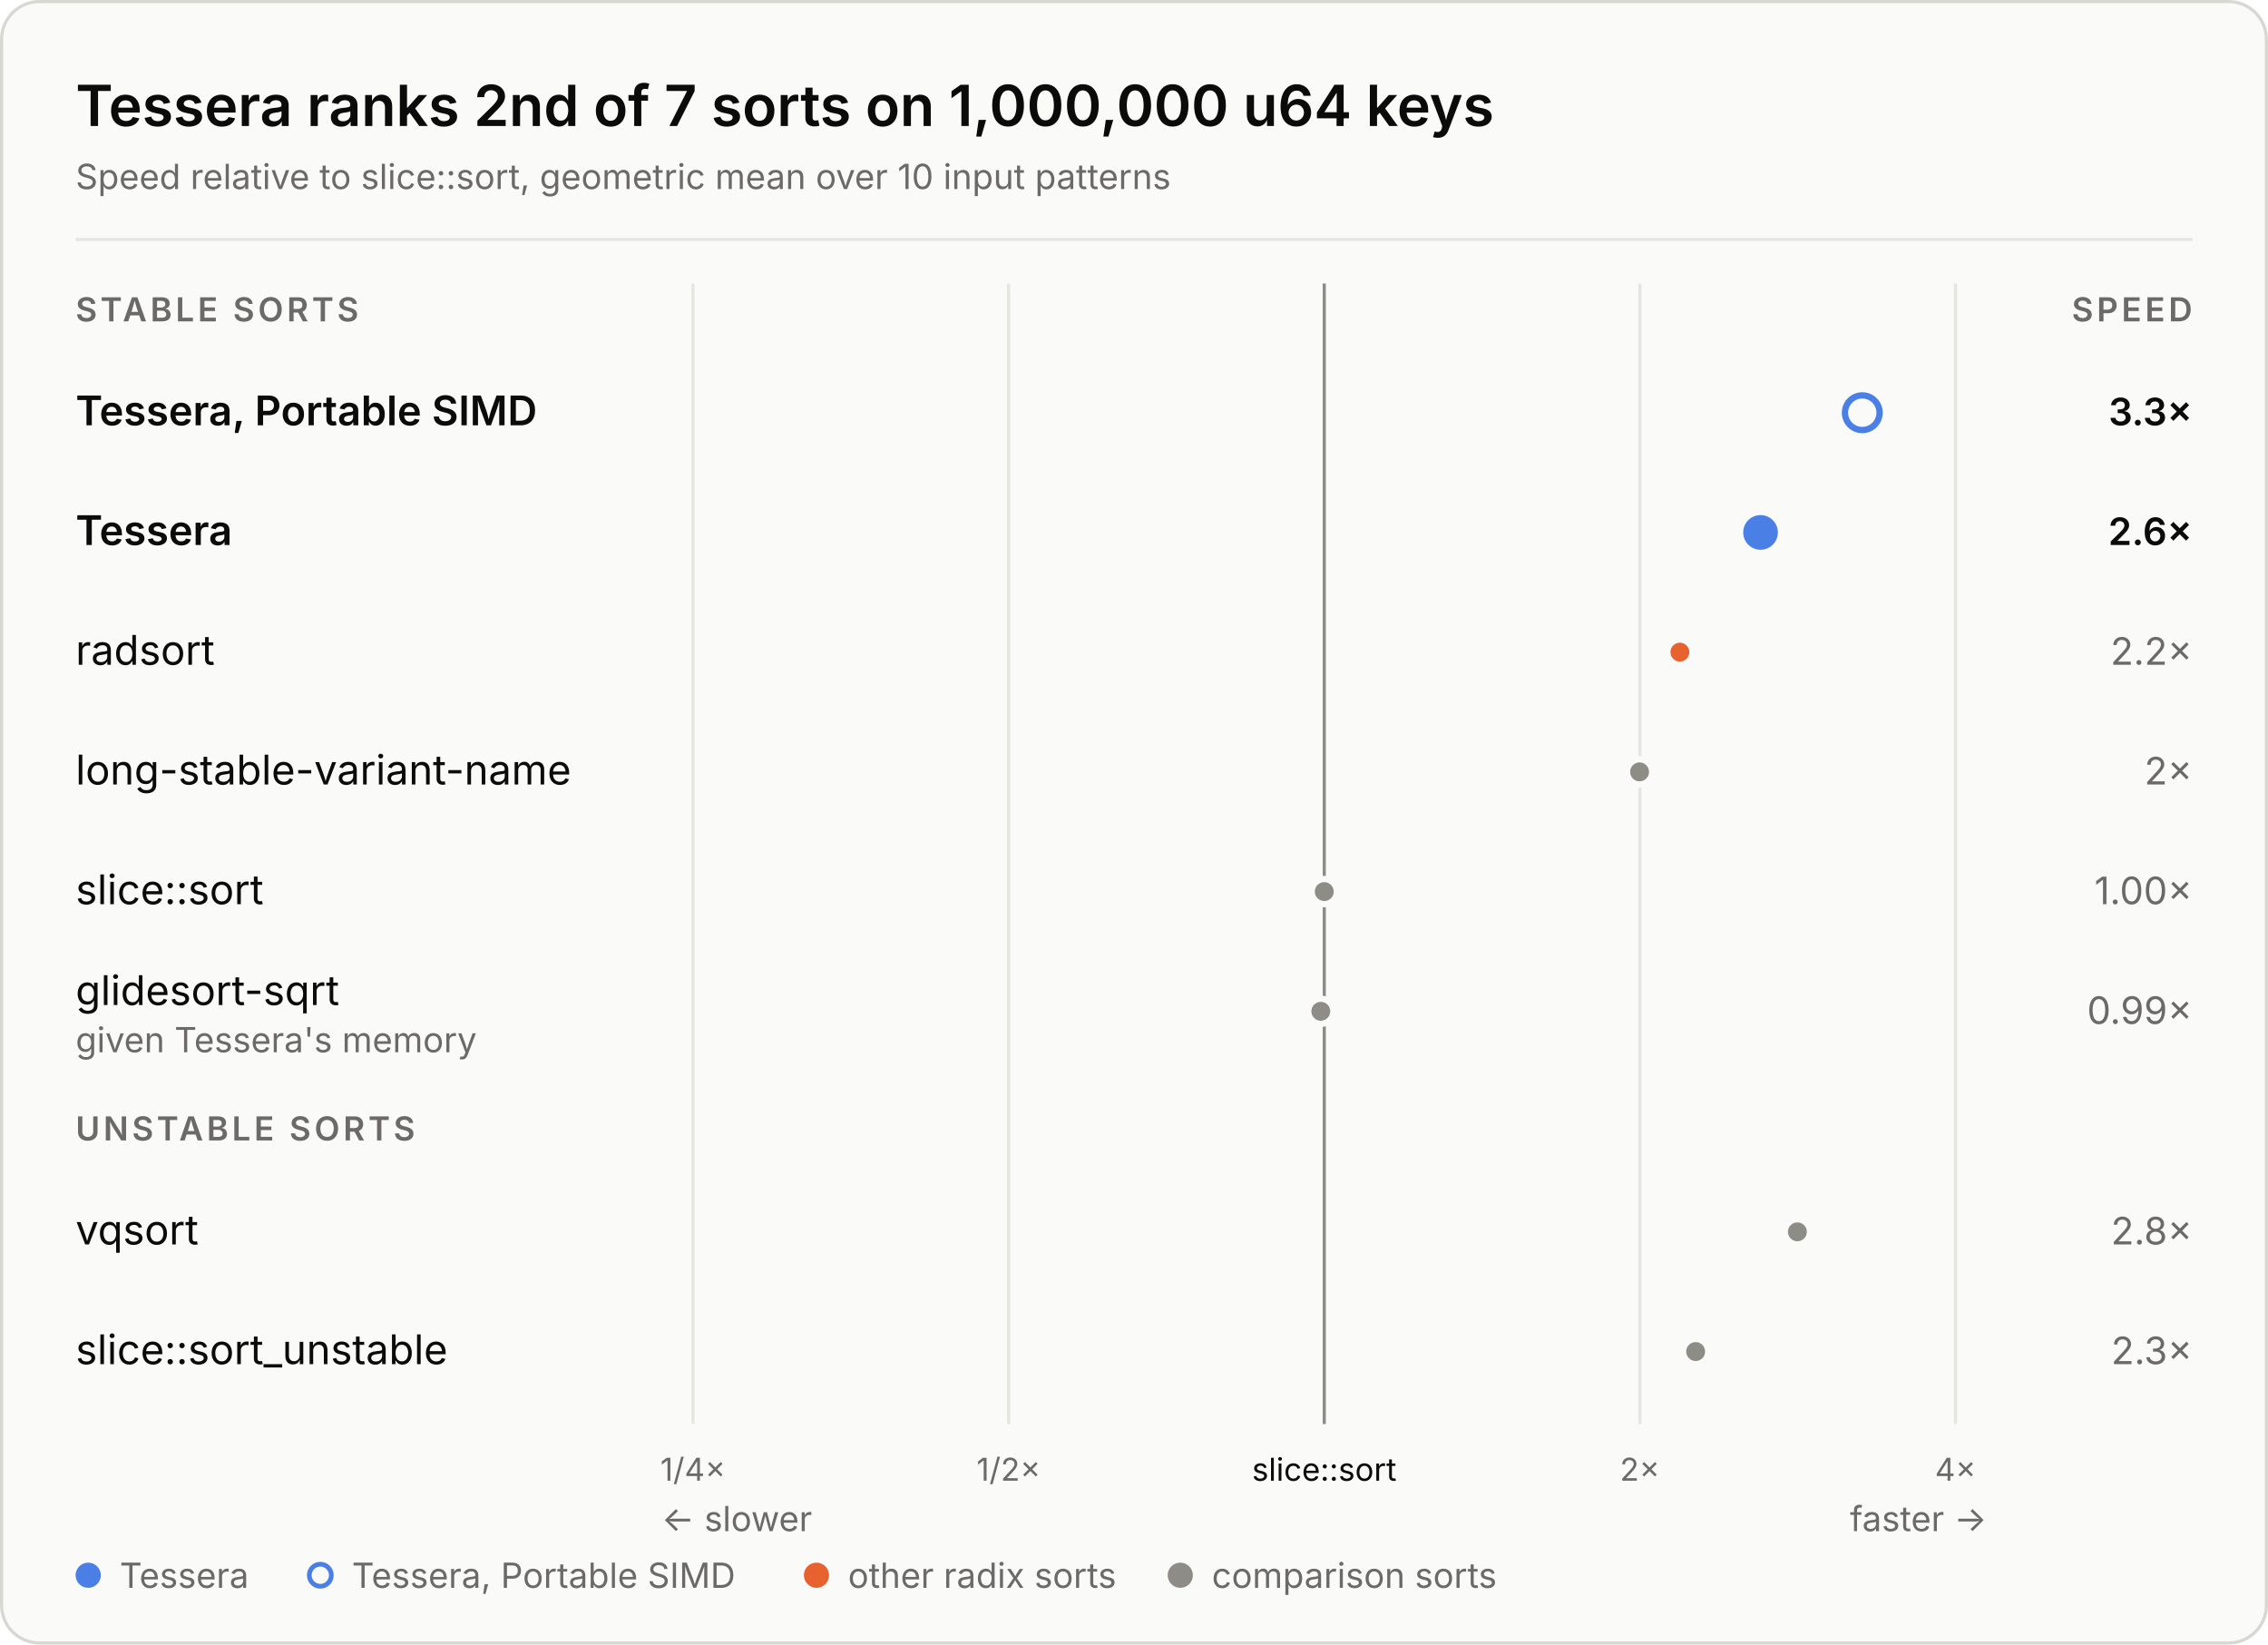
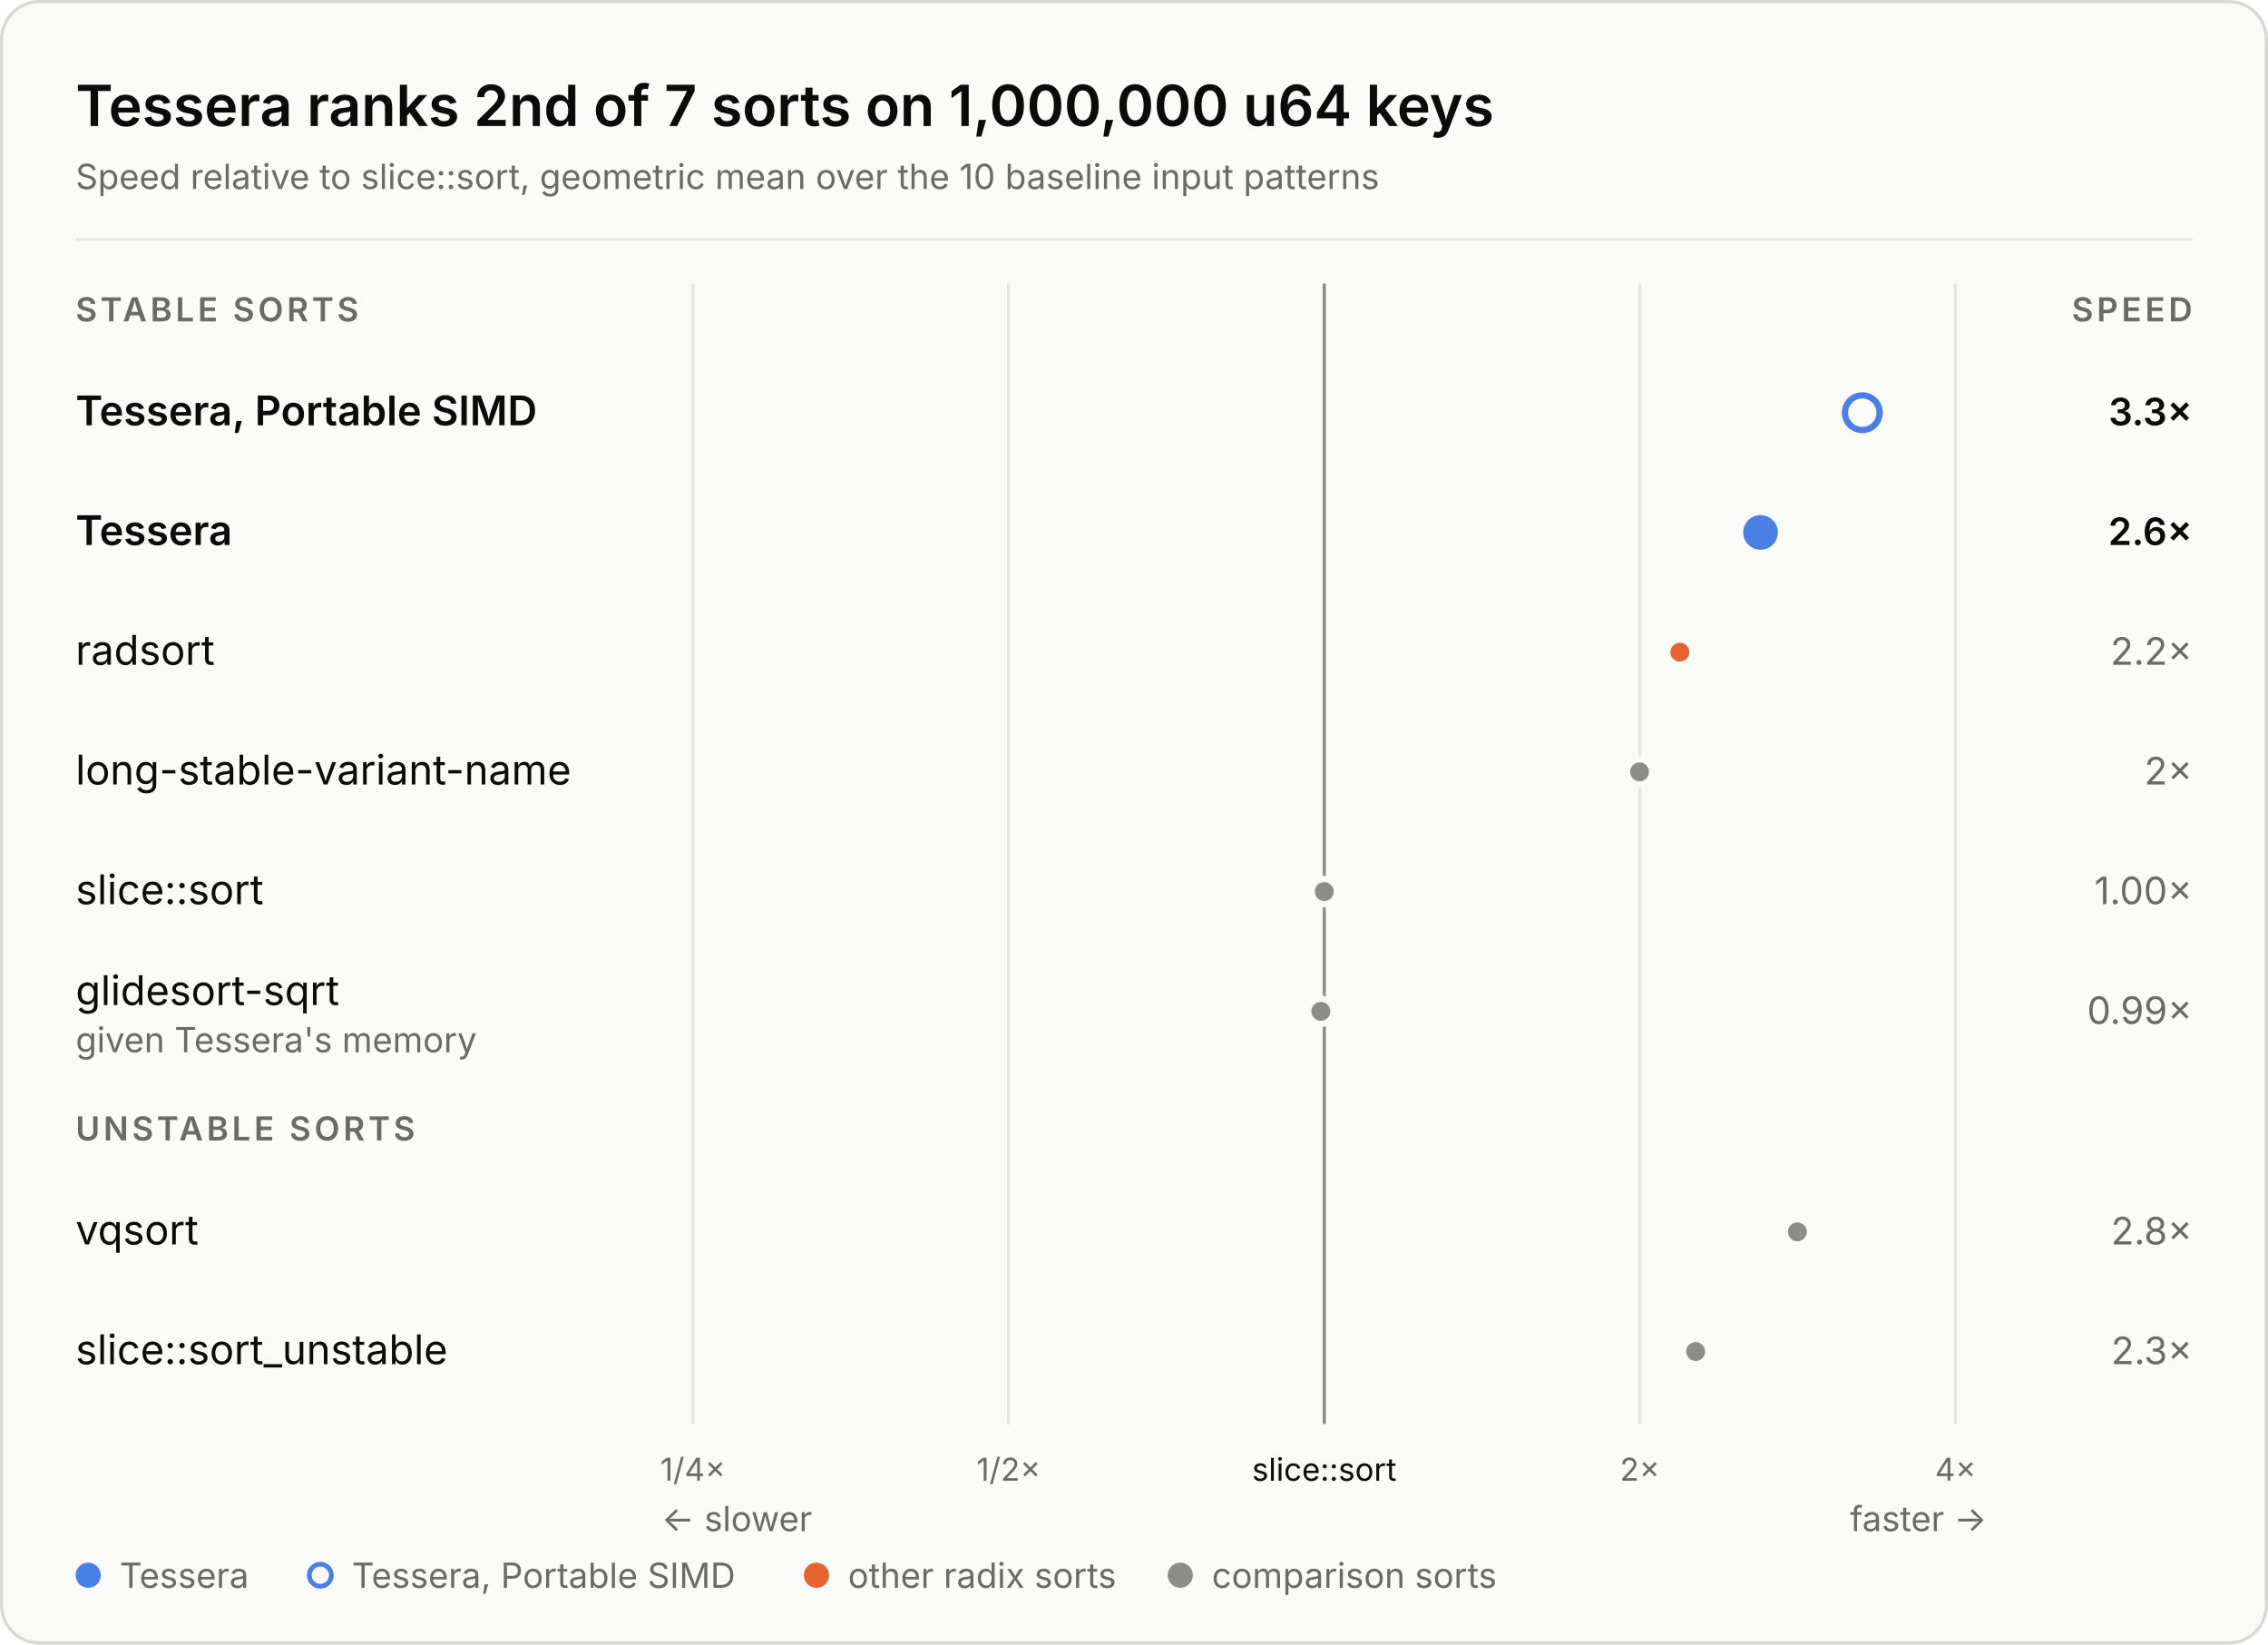
<svg xmlns="http://www.w3.org/2000/svg" viewBox="0 0 720 522" width="720" height="522" role="img" aria-labelledby="t d">
  <style>
  .panel { fill: #fafaf8; stroke: #d8d7d2; } .ring { stroke: #fafaf8; }
  .ink { fill: #0b0b0b; } .muted { fill: #6b6a66; } .rule { stroke: #e6e5e0; } .axis { stroke: #8d8c86; }
  .tag { fill: none; stroke: #c9c8c2; }
  .slower { fill: #e8622f; } .faster { fill: #4a80e6; }
  .stem-slower { stroke: #e8622f; } .stem-faster { stroke: #4a80e6; }
  .within { fill: #fafaf8; stroke: #8d8c86; }
  text { font-family: Inter, -apple-system, BlinkMacSystemFont, "Segoe UI", Helvetica, Arial, sans-serif; font-size: 13px; font-feature-settings: "tnum", "cv11"; }
  .val { font-size: 12px; } .sub { font-size: 11px; } .tiny { font-size: 10px; } .strong { font-weight: 600; }
  .hero { font-size: 28px; font-weight: 600; letter-spacing: -0.6px; font-feature-settings: "pnum"; }
  .stat { font-size: 18px; font-weight: 600; }
  .caps { font-size: 10.5px; font-weight: 600; letter-spacing: 1.1px; }
  @media (prefers-color-scheme: dark) {
    .panel { fill: #1e1e1d; stroke: #3a3a37; } .ring { stroke: #1e1e1d; }
    .ink { fill: #e8e7e3; } .muted { fill: #a3a29b; } .rule { stroke: #30302e; } .axis { stroke: #6f6e69; }
    .tag { stroke: #4a4a46; }
    .within { fill: #1e1e1d; stroke: #6f6e69; }
  }
</style>
  <style>
  .tessera { fill: #4a80e6; } .radix { fill: #e8622f; } .comparison { fill: #8d8c86; }
  .edge-tessera { stroke: #4a80e6; } .edge-radix { stroke: #e8622f; } .edge-comparison { stroke: #8d8c86; }
</style>
  <rect class="panel" x="0.5" y="0.5" width="719" height="521" rx="12" />
  <text class="ink stat" x="24.0" y="40.0">Tessera ranks 2nd of 7 sorts on 1,000,000 u64 keys</text>
-   <text class="muted sub" x="24.0" y="60.0">Speed relative to slice::sort, geometric mean over 10 input patterns</text>
+   <text class="muted sub" x="24.0" y="60.0">Speed relative to slice::sort, geometric mean over the 10 baseline input patterns</text>
  <line class="rule" x1="24" x2="696" y1="76" y2="76" stroke-width="1" />
  <line class="axis" x1="420.4" x2="420.4" y1="90" y2="452" stroke-width="1" />
  <text class="ink tiny" x="420.4" y="470.0" text-anchor="middle">slice::sort</text>
  <line class="rule" x1="520.6" x2="520.6" y1="90" y2="452" stroke-width="1" />
  <text class="muted tiny" x="520.6" y="470.0" text-anchor="middle">2×</text>
  <line class="rule" x1="320.2" x2="320.2" y1="90" y2="452" stroke-width="1" />
  <text class="muted tiny" x="320.2" y="470.0" text-anchor="middle">1/2×</text>
  <line class="rule" x1="620.8" x2="620.8" y1="90" y2="452" stroke-width="1" />
  <text class="muted tiny" x="620.8" y="470.0" text-anchor="middle">4×</text>
  <line class="rule" x1="220.0" x2="220.0" y1="90" y2="452" stroke-width="1" />
  <text class="muted tiny" x="220.0" y="470.0" text-anchor="middle">1/4×</text>
  <text class="muted sub" x="210.0" y="486.0">← slower</text>
  <text class="muted sub" x="630.8" y="486.0" text-anchor="end">faster →</text>
  <text class="caps muted" x="696.0" y="102.0" text-anchor="end">SPEED</text>
  <text class="caps muted" x="24.0" y="102.0">STABLE SORTS</text>
  <text class="ink strong" x="24.0" y="135.0">Tessera, Portable SIMD</text>
  <circle class="ring" cx="591.2" cy="131" r="5.5" fill="none" stroke-width="4" />
  <circle class="edge-tessera" cx="591.2" cy="131" r="5.5" fill="none" stroke-width="2" />
  <text class="val ink strong" x="696.0" y="135.0" text-anchor="end">3.3×</text>
  <text class="ink strong" x="24.0" y="173.0">Tessera</text>
  <circle class="tessera ring" cx="558.9" cy="169" r="6.5" stroke-width="2" />
  <text class="val ink strong" x="696.0" y="173.0" text-anchor="end">2.6×</text>
  <text class="ink" x="24.0" y="211.0">radsort</text>
  <circle class="radix ring" cx="533.3" cy="207" r="4" stroke-width="2" />
  <text class="val muted" x="696.0" y="211.0" text-anchor="end">2.2×</text>
  <text class="ink" x="24.0" y="249.0">long-stable-variant-name</text>
  <circle class="comparison ring" cx="520.5" cy="245" r="4" stroke-width="2" />
  <text class="val muted" x="696.0" y="249.0" text-anchor="end">2×</text>
  <text class="ink" x="24.0" y="287.0">slice::sort</text>
  <circle class="comparison ring" cx="420.4" cy="283" r="4" stroke-width="2" />
  <text class="val muted" x="696.0" y="287.0" text-anchor="end">1.00×</text>
  <text class="ink" x="24.0" y="319.0">glidesort-sqrt</text>
  <text class="muted sub" x="24.0" y="334.0">given Tessera's memory</text>
  <circle class="comparison ring" cx="419.3" cy="321" r="4" stroke-width="2" />
  <text class="val muted" x="696.0" y="325.0" text-anchor="end">0.99×</text>
  <text class="caps muted" x="24.0" y="362.0">UNSTABLE SORTS</text>
  <text class="ink" x="24.0" y="395.0">vqsort</text>
  <circle class="comparison ring" cx="570.6" cy="391" r="4" stroke-width="2" />
  <text class="val muted" x="696.0" y="395.0" text-anchor="end">2.8×</text>
  <text class="ink" x="24.0" y="433.0">slice::sort_unstable</text>
  <circle class="comparison ring" cx="538.3" cy="429" r="4" stroke-width="2" />
  <text class="val muted" x="696.0" y="433.0" text-anchor="end">2.3×</text>
  <circle class="tessera" cx="28" cy="500" r="4" />
  <text class="muted sub" x="38.0" y="504.0">Tessera</text>
  <circle class="within edge-tessera" cx="101.69" cy="500" r="3.5" stroke-width="1.5" />
  <text class="muted sub" x="111.7" y="504.0">Tessera, Portable SIMD</text>
  <circle class="radix" cx="259.2" cy="500" r="4" />
  <text class="muted sub" x="269.2" y="504.0">other radix sorts</text>
  <circle class="comparison" cx="374.69" cy="500" r="4" />
  <text class="muted sub" x="384.7" y="504.0">comparison sorts</text>
</svg>
